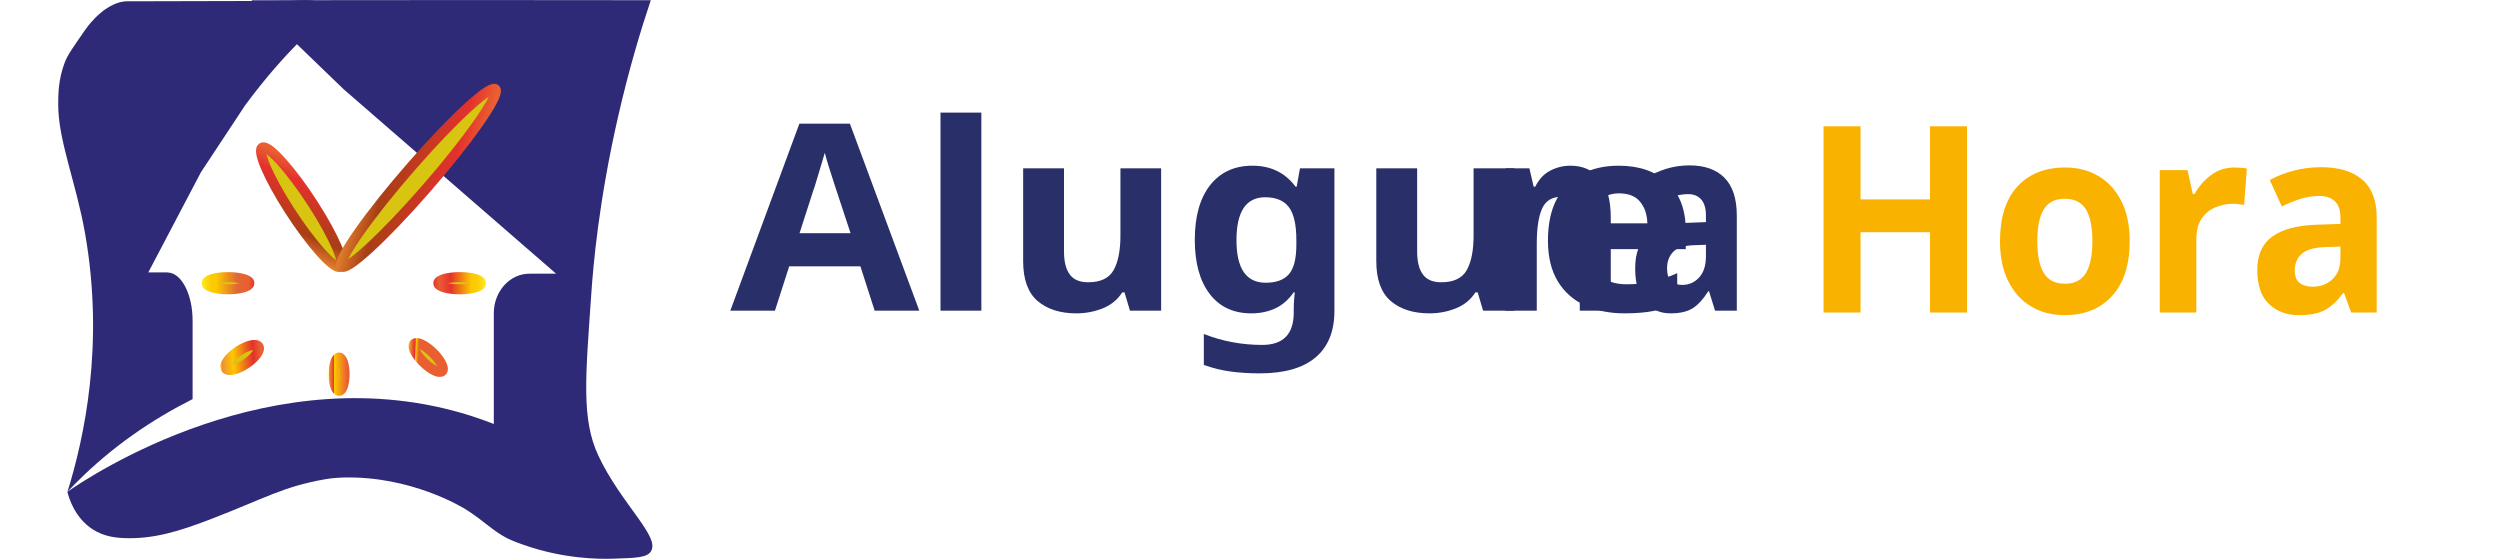
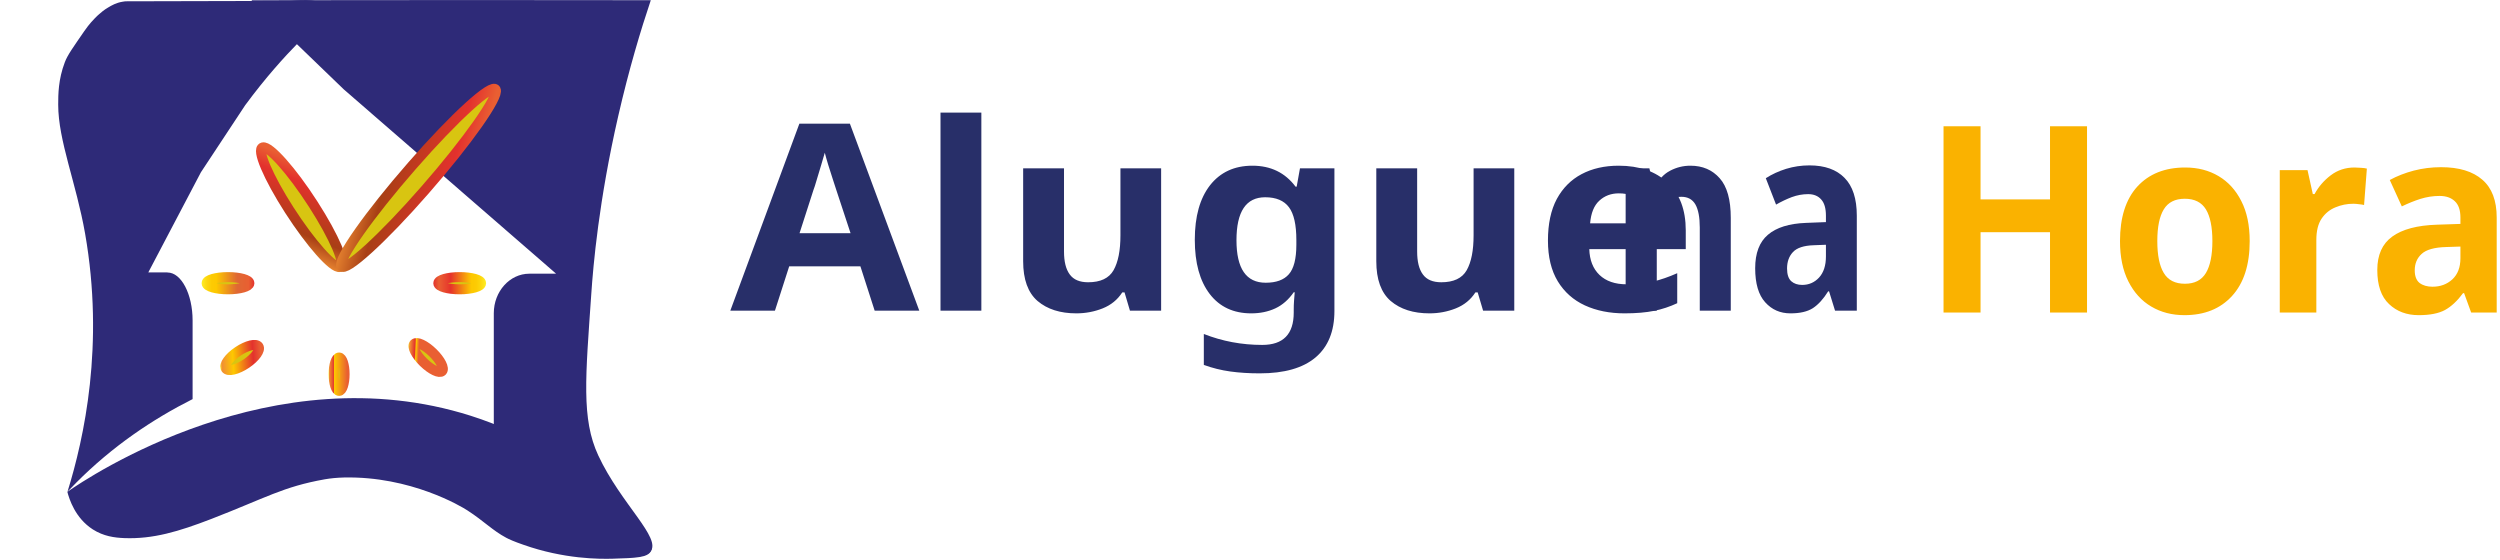
<svg xmlns="http://www.w3.org/2000/svg" xmlns:xlink="http://www.w3.org/1999/xlink" id="Camada_1" viewBox="0 0 250 55.95">
  <defs>
    <style>.cls-1,.cls-2{fill:#2e2a78;}.cls-3{stroke:url(#Gradiente_sem_nome_132);}.cls-3,.cls-4,.cls-5,.cls-6,.cls-7,.cls-8,.cls-9{fill:#d8c511;stroke-miterlimit:10;}.cls-2,.cls-5,.cls-6{fill-rule:evenodd;}.cls-4{stroke:url(#Gradiente_sem_nome_1291);}.cls-5{stroke:url(#Gradiente_sem_nome_3649);}.cls-10{fill:#282f69;}.cls-10,.cls-11{font-family:Poppins-ExtraBold, Poppins;font-size:26.07px;font-weight:700;}.cls-6{stroke:url(#Gradiente_sem_nome_3649-2);}.cls-7{stroke:url(#Gradiente_sem_nome_134);}.cls-11{fill:#fab200;}.cls-8{stroke:url(#Gradiente_sem_nome_1072);}.cls-9{stroke:url(#Gradiente_sem_nome_125);}</style>
    <linearGradient id="Gradiente_sem_nome_1072" x1="20.16" y1="28.32" x2="25.45" y2="28.32" gradientUnits="userSpaceOnUse">
      <stop offset="0" stop-color="#ffef26" />
      <stop offset=".02" stop-color="#fee921" />
      <stop offset=".1" stop-color="#fdd70e" />
      <stop offset=".19" stop-color="#fdcb03" />
      <stop offset=".28" stop-color="#fdc800" />
      <stop offset=".67" stop-color="#df6833" />
      <stop offset=".89" stop-color="#e95f32" />
      <stop offset="1" stop-color="#e3312d" />
    </linearGradient>
    <linearGradient id="Gradiente_sem_nome_132" x1="38.56" y1="36.15" x2="42.37" y2="36.15" gradientTransform="translate(40.02 -20.42) rotate(42.84) scale(1.09) skewX(-5.58)" gradientUnits="userSpaceOnUse">
      <stop offset="0" stop-color="#ffef26" />
      <stop offset="0" stop-color="#feed26" />
      <stop offset="0" stop-color="#f9cb2b" />
      <stop offset=".02" stop-color="#f5b12f" />
      <stop offset=".03" stop-color="#f39e31" />
      <stop offset=".03" stop-color="#f19233" />
      <stop offset=".04" stop-color="#f18f34" />
      <stop offset=".16" stop-color="#e3312d" />
      <stop offset=".19" stop-color="#fdc800" />
      <stop offset=".26" stop-color="#e95f32" />
    </linearGradient>
    <linearGradient id="Gradiente_sem_nome_134" x1="32.86" y1="37.42" x2="34.96" y2="37.42" gradientUnits="userSpaceOnUse">
      <stop offset="0" stop-color="#ffef26" />
      <stop offset="0" stop-color="#feed26" />
      <stop offset="0" stop-color="#f9cb2b" />
      <stop offset=".02" stop-color="#f5b12f" />
      <stop offset=".03" stop-color="#f39e31" />
      <stop offset=".03" stop-color="#f19233" />
      <stop offset=".04" stop-color="#f18f34" />
      <stop offset=".27" stop-color="#e3312d" />
      <stop offset=".28" stop-color="#fdc800" />
      <stop offset=".89" stop-color="#e95f32" />
    </linearGradient>
    <linearGradient id="Gradiente_sem_nome_125" x1="16.95" y1="30.74" x2="21.09" y2="30.74" gradientTransform="translate(25.61 -9.41) rotate(38.13) scale(1.13 1.18) skewX(8.77)" gradientUnits="userSpaceOnUse">
      <stop offset="0" stop-color="#ffef26" />
      <stop offset="0" stop-color="#feed26" />
      <stop offset="0" stop-color="#f9cb2b" />
      <stop offset=".02" stop-color="#f5b12f" />
      <stop offset=".03" stop-color="#f39e31" />
      <stop offset=".03" stop-color="#f19233" />
      <stop offset=".04" stop-color="#f18f34" />
      <stop offset=".28" stop-color="#fdc800" />
      <stop offset=".72" stop-color="#e3312d" />
      <stop offset=".89" stop-color="#e95f32" />
    </linearGradient>
    <linearGradient id="Gradiente_sem_nome_1291" x1="-33.61" y1="28.32" x2="-28.32" y2="28.32" gradientTransform="translate(15) rotate(-180) scale(1 -1)" gradientUnits="userSpaceOnUse">
      <stop offset="0" stop-color="#ffef26" />
      <stop offset=".02" stop-color="#fee921" />
      <stop offset=".1" stop-color="#fdd70e" />
      <stop offset=".19" stop-color="#fdcb03" />
      <stop offset=".28" stop-color="#fdc800" />
      <stop offset=".67" stop-color="#e6332b" />
      <stop offset=".89" stop-color="#e95f32" />
      <stop offset="1" stop-color="#e3312d" />
    </linearGradient>
    <linearGradient id="Gradiente_sem_nome_3649" x1="61.5" y1="39.15" x2="65.63" y2="39.15" gradientTransform="translate(-25.32 178.16) rotate(-103.53) scale(3.24 2.32) skewX(-27.47)" gradientUnits="userSpaceOnUse">
      <stop offset="0" stop-color="#ffef26" />
      <stop offset="0" stop-color="#feed26" />
      <stop offset="0" stop-color="#f9cb2b" />
      <stop offset=".02" stop-color="#f5b12f" />
      <stop offset=".03" stop-color="#f39e31" />
      <stop offset=".03" stop-color="#f19233" />
      <stop offset=".04" stop-color="#f18f34" />
      <stop offset=".28" stop-color="#a83f15" />
      <stop offset=".72" stop-color="#e3312d" />
      <stop offset=".89" stop-color="#e95f32" />
    </linearGradient>
    <linearGradient id="Gradiente_sem_nome_3649-2" x1="50.93" y1="27.87" x2="55.07" y2="27.87" gradientTransform="translate(-157.37 74.16) rotate(-36.05) scale(5.33 2.57) skewX(-30.72)" xlink:href="#Gradiente_sem_nome_3649" />
  </defs>
-   <text class="cls-10" transform="translate(148.94 31.07) scale(.8 1)">
+   <text class="cls-10" transform="translate(160.94 31.07) scale(.8 1)">
    <tspan x="0" y="0">na</tspan>
  </text>
-   <text class="cls-11" transform="translate(180.15 31.25) scale(.94 1)">
+   <text class="cls-11" transform="translate(192.15 31.25) scale(.94 1)">
    <tspan x="0" y="0">Hora</tspan>
  </text>
  <text class="cls-10" transform="translate(73.03 31.07) scale(1.05 1)">
    <tspan x="0" y="0">Alugue</tspan>
  </text>
  <path class="cls-1" d="M6.73,49.16c.19.74.78,2.64,2.55,3.78,1.08.69,2.17.83,3.15.87,2.87.11,5.42-.65,8.69-1.91,5.53-2.14,7.16-3.22,11.36-3.97.58-.1,1.19-.16,1.91-.18,6.67-.15,11.76,2.9,12.35,3.29,1.67,1.08,2.5,2,3.89,2.74.26.14.79.38,1.69.69,4.09,1.45,7.65,1.44,8.97,1.4,2.32-.07,3.48-.11,3.81-.77.71-1.46-3.04-4.62-4.3-5.63-3.21-2.8-7.75-6-13.75-7.9-19.77-6.26-38.18,6.13-40.31,7.61Z" />
  <path class="cls-2" d="M54.36,54.95c.58.08,1.37.19,2.32.28,5.09.53,7.62.79,8.36-.07,1.15-1.34-2.95-4.77-5.21-9.61-1.71-3.67-1.27-7.88-.7-16.17.19-2.81.75-9.31,2.69-17.76,1.08-4.72,2.27-8.66,3.26-11.6C53.17,0,41.24,0,29.28.02c-1,0-3.13,0-4.14.01l9.23,8.9c7.08,6.15,14.16,12.29,21.24,18.44h-2.68c-1.95,0-3.55,1.77-3.55,3.95v15.29c-.38,1.4-.76,2.8-1.13,4.2" />
  <path class="cls-1" d="M16.73,27.24h-1.9c1.75-3.34,3.51-6.67,5.26-10.01,1.48-2.24,2.95-4.48,4.43-6.71,2.05-2.78,3.93-4.84,5.31-6.25,1.65-1.68,3.01-2.85,2.69-3.6-.32-.76-2.14-.71-3.47-.58-5.47.01-10.93.03-16.4.04-.06,0-.2,0-.38.04-.65.1-1.12.38-1.44.57-.43.25-.73.51-.93.69-.07.06-.23.2-.42.4-.55.56-.92,1.09-1.05,1.28-1.09,1.59-1.67,2.37-1.95,3.12-.65,1.7-.66,3.22-.66,4.24,0,3.59,1.8,7.82,2.69,12.89,1.95,11.13-.09,20.42-1.76,25.81.28-.3.56-.59.86-.89,3.64-3.66,7.66-6.36,11.65-8.37v-7.86c0-2.64-1.13-4.8-2.51-4.8Z" />
  <ellipse class="cls-8" cx="22.8" cy="28.32" rx="2.14" ry=".61" />
  <ellipse class="cls-3" cx="42.82" cy="35.75" rx=".67" ry="1.95" transform="translate(-12.68 41.37) rotate(-45.64)" />
  <ellipse class="cls-7" cx="33.91" cy="37.42" rx=".55" ry="1.67" />
  <ellipse class="cls-9" cx="24.21" cy="35.75" rx="1.97" ry=".74" transform="translate(-15.8 19.53) rotate(-33.83)" />
  <ellipse class="cls-4" cx="45.97" cy="28.32" rx="2.14" ry=".61" />
  <path class="cls-5" d="M26.28,14.74c.66-.17,2.91,2.37,5.04,5.68s3.32,6.11,2.66,6.28c-.66.17-2.91-2.37-5.04-5.68-2.12-3.3-3.32-6.11-2.66-6.28Z" />
  <path class="cls-6" d="M49.57,8.96c.36.67-2.8,5.16-7.06,10.03-4.26,4.88-8.01,8.29-8.37,7.62-.36-.67,2.8-5.16,7.06-10.03,4.26-4.88,8.01-8.29,8.37-7.62Z" />
</svg>
